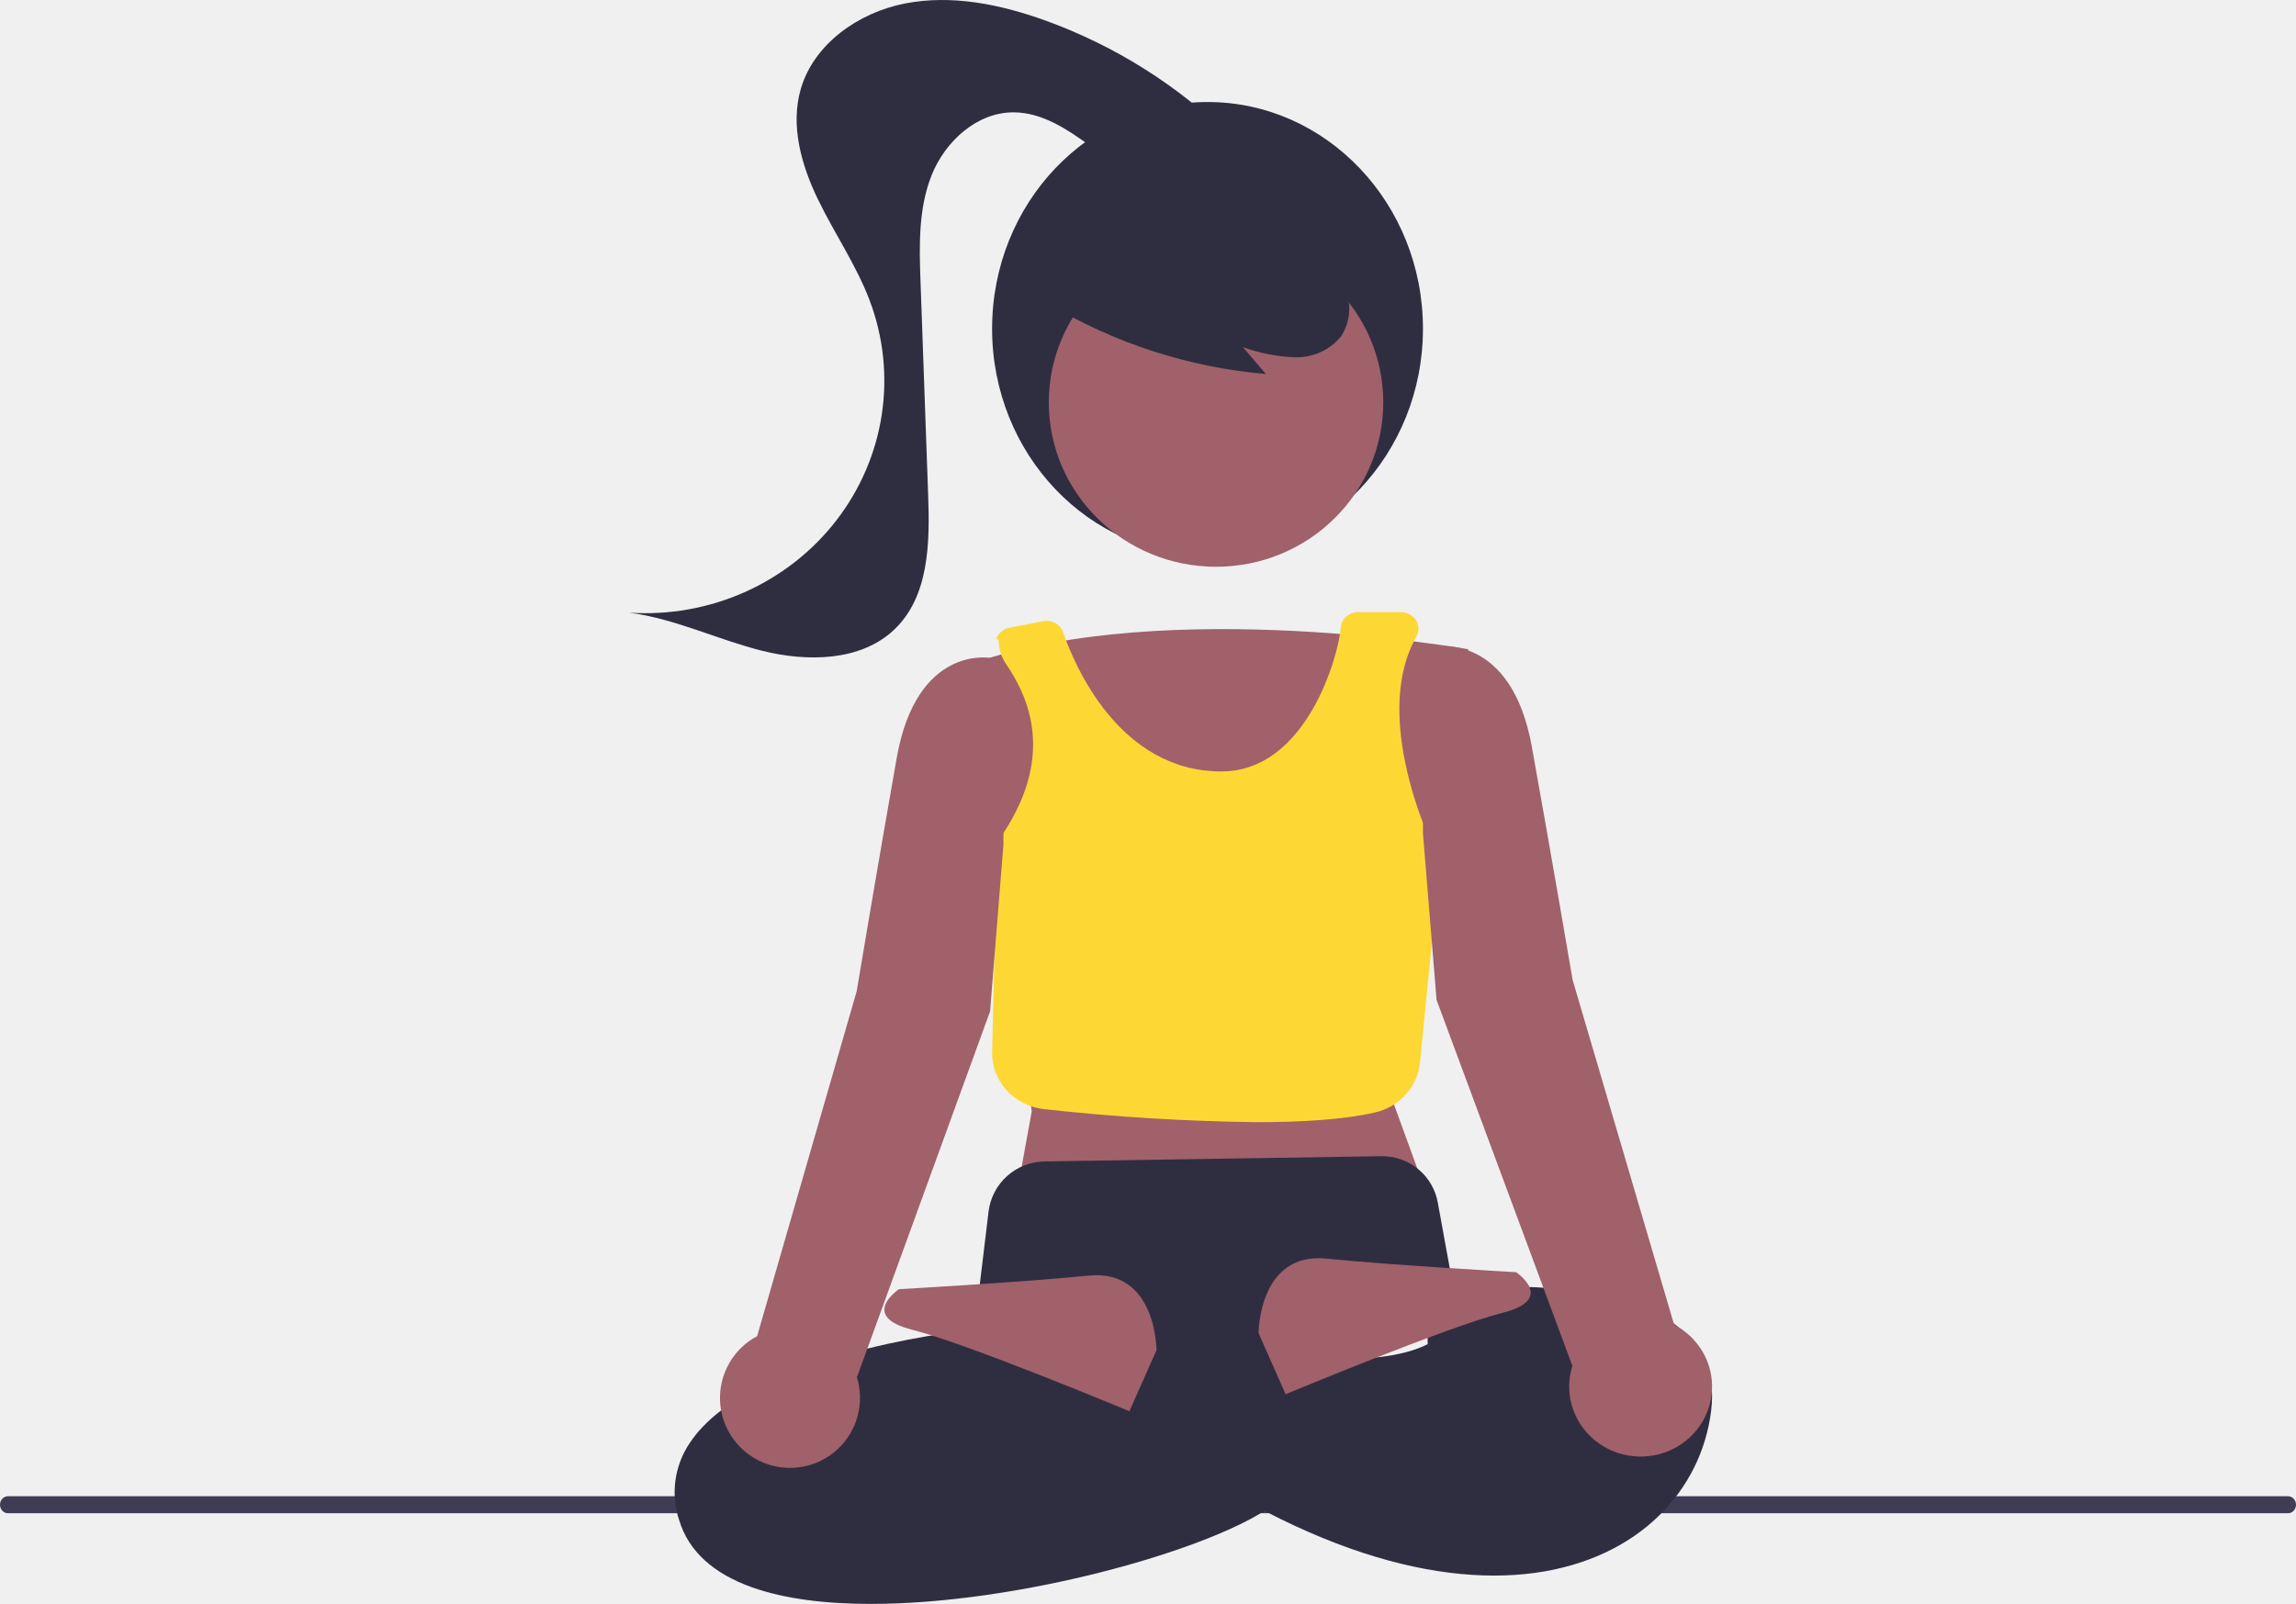
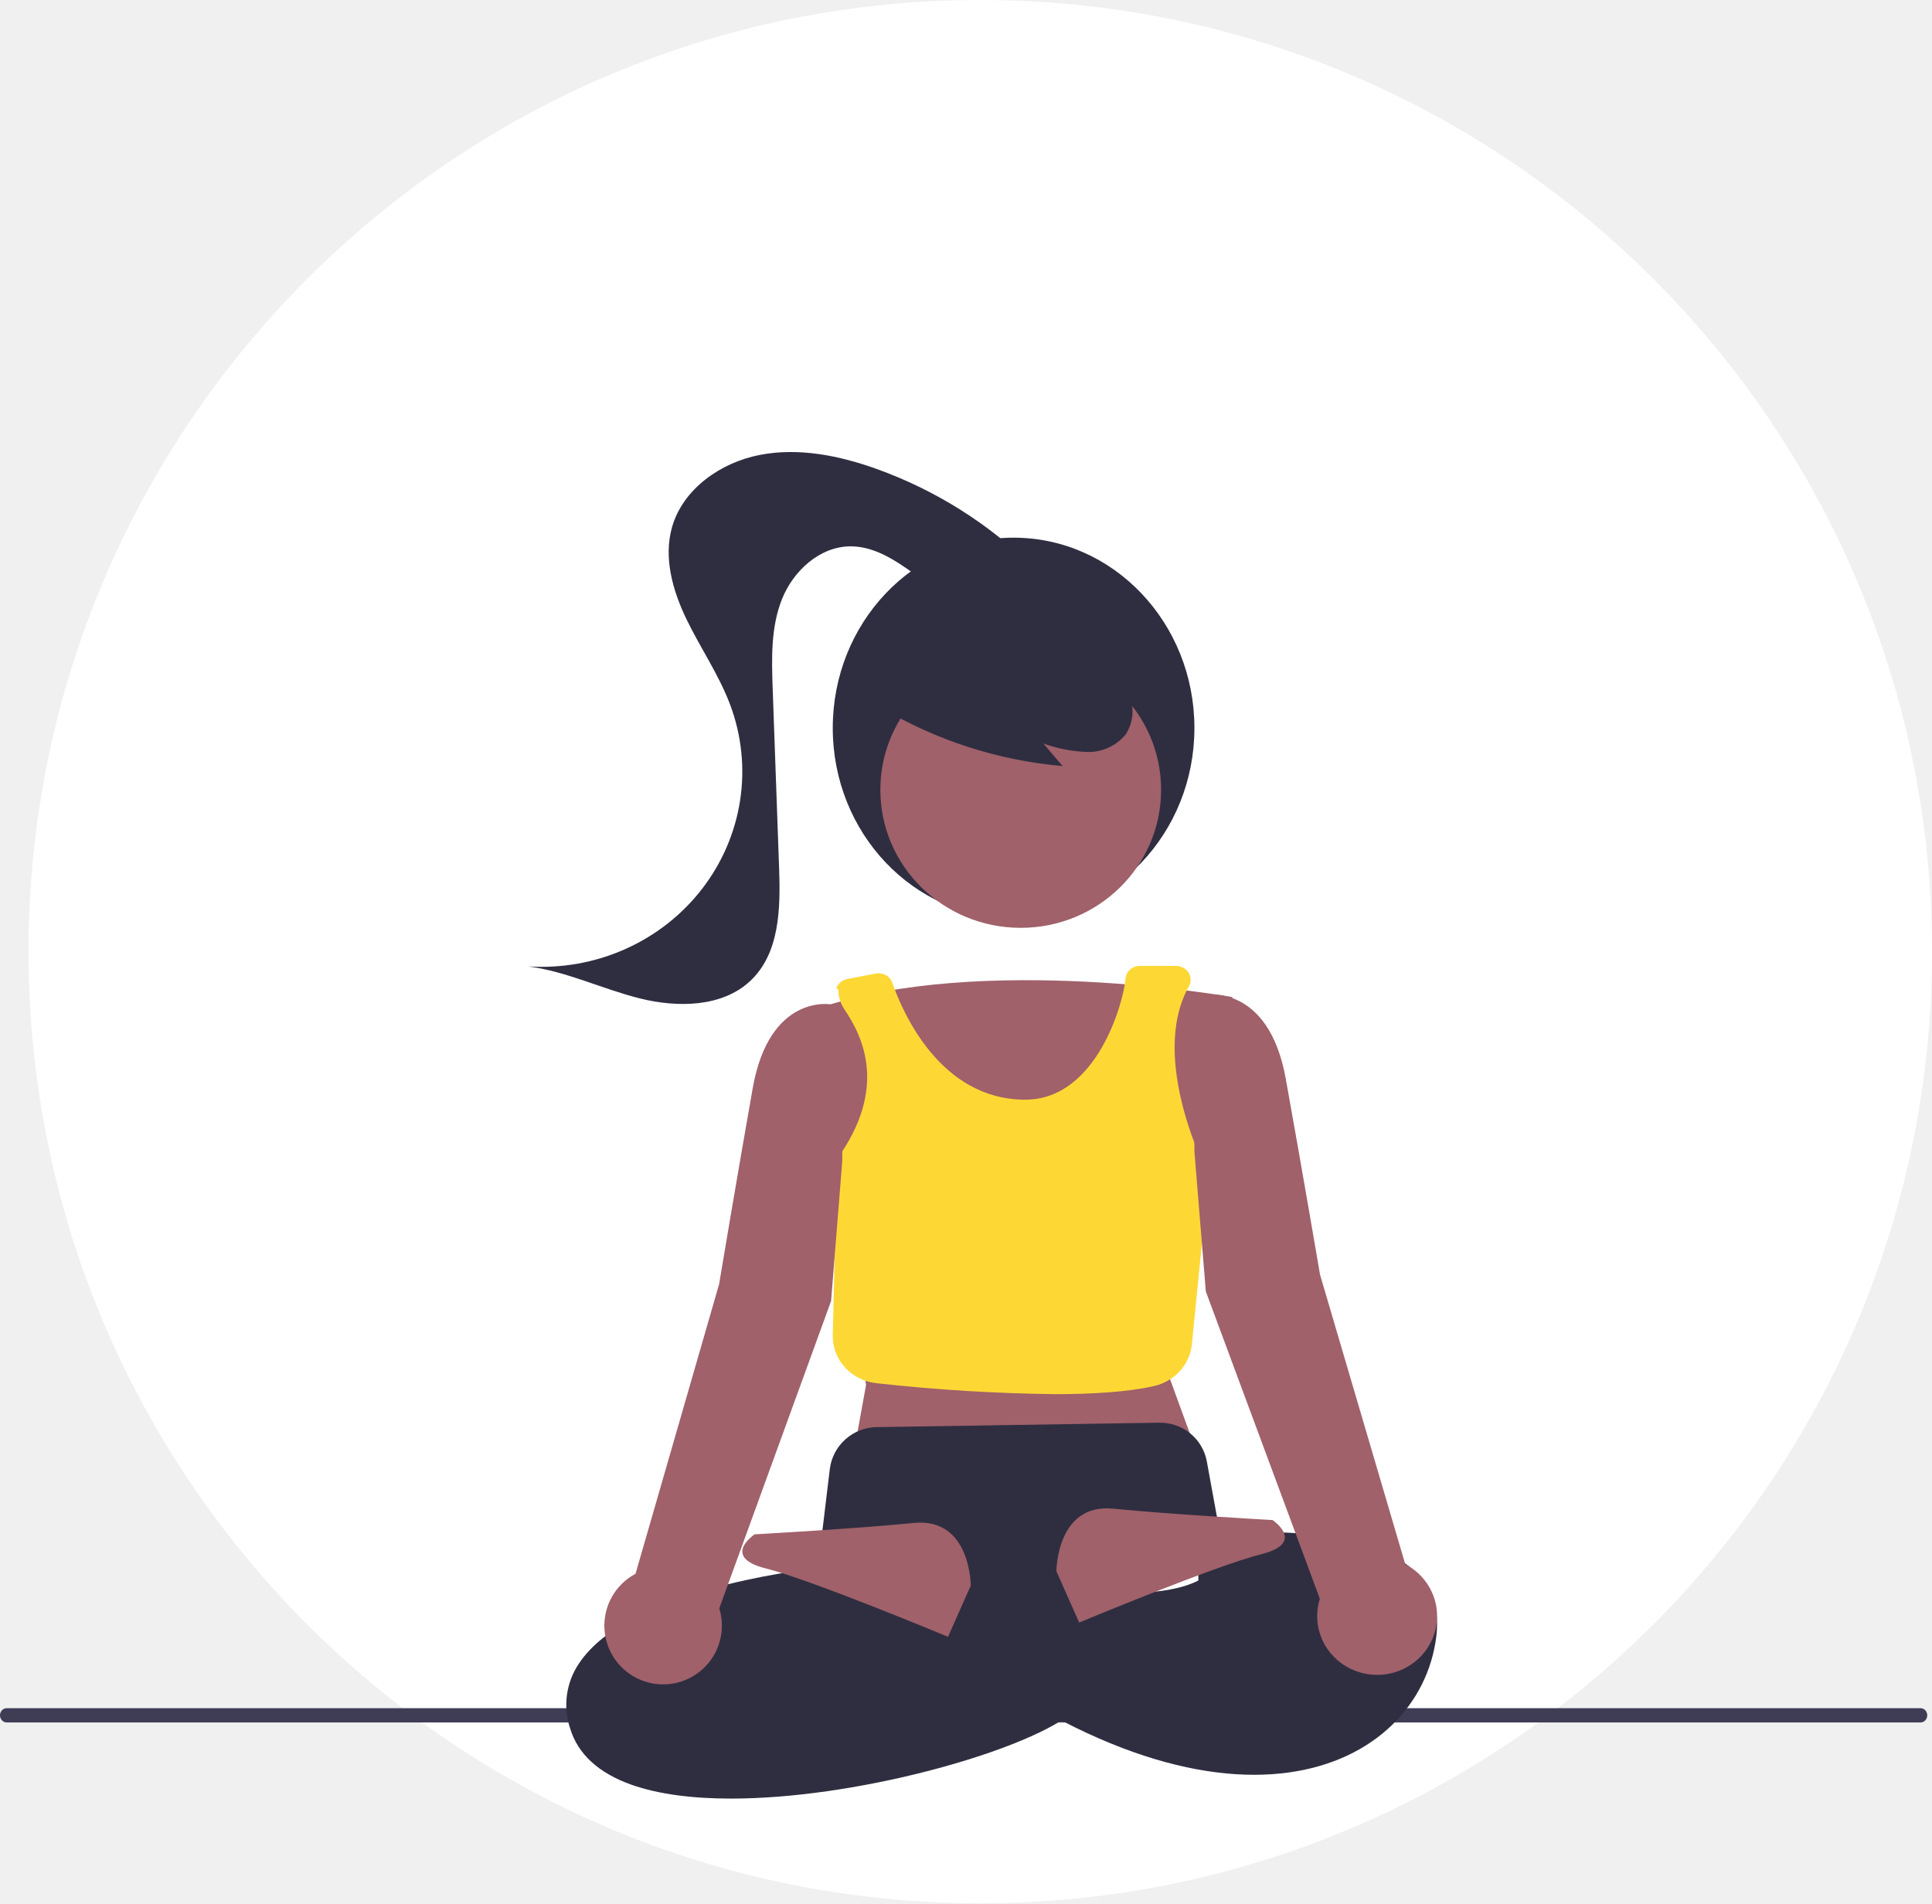
- <svg xmlns="http://www.w3.org/2000/svg" width="405" height="283" viewBox="0 0 405 283" fill="none">
-   <path d="M403.593 267H1.403C1.031 266.999 0.674 266.84 0.411 266.559C0.148 266.278 0 265.897 0 265.5C0 265.103 0.148 264.722 0.411 264.441C0.674 264.16 1.031 264.001 1.403 264H403.593C403.966 264 404.324 264.158 404.588 264.439C404.852 264.721 405 265.102 405 265.5C405 265.898 404.852 266.279 404.588 266.561C404.324 266.842 403.966 267 403.593 267Z" fill="#3F3D56" />
-   <path d="M213 98C233.987 98 251 80.091 251 58C251 35.909 233.987 18 213 18C192.013 18 175 35.909 175 58C175 80.091 192.013 98 213 98Z" fill="#2F2E41" />
-   <path d="M214.5 100C230.792 100 244 87.016 244 71C244 54.984 230.792 42 214.5 42C198.208 42 185 54.984 185 71C185 87.016 198.208 100 214.5 100Z" fill="#A0616A" />
-   <path d="M259 114.554C259 114.554 206.095 105.169 172 116.901L181.993 196.094L179.642 209L250.182 206.654L245.48 193.748L259 114.554Z" fill="#A0616A" />
-   <path d="M221.727 198C209.174 197.855 196.637 197.087 184.165 195.699C181.604 195.427 179.241 194.236 177.545 192.361C175.848 190.486 174.941 188.064 175.003 185.574L175.888 148.6L175.991 148.455C186.526 133.705 181.394 122.932 177.447 117.132C176.613 115.907 176.17 114.472 176.172 113.006C175.566 112.192 175.429 113.481 175.806 112.562C175.992 112.106 176.293 111.703 176.682 111.388C177.07 111.074 177.534 110.858 178.031 110.761L184.046 109.599C184.768 109.459 185.517 109.578 186.155 109.934C186.792 110.29 187.274 110.859 187.509 111.533C189.53 117.362 197.408 136.119 215.459 136.115C230.538 136.111 236.165 115.487 236.503 110.721C236.558 109.983 236.9 109.292 237.46 108.787C238.02 108.283 238.757 108.002 239.523 108.001H247.036C247.512 107.99 247.984 108.083 248.417 108.272C248.851 108.462 249.234 108.743 249.54 109.095C249.914 109.543 250.142 110.089 250.195 110.663C250.247 111.237 250.122 111.813 249.836 112.318C241.261 127.556 253.792 151.667 253.92 151.909L254 152.061L250.465 187.542C250.251 189.624 249.367 191.588 247.938 193.159C246.509 194.73 244.606 195.828 242.498 196.299C237.031 197.542 229.643 198 221.727 198Z" fill="#FDD835" />
-   <path d="M153.636 283C145.692 283.001 138.418 282.128 132.641 280.066C125.773 277.616 121.459 273.653 119.821 268.285C119.047 266.002 118.816 263.571 119.146 261.183C119.475 258.796 120.357 256.517 121.72 254.527C131.881 239.358 167.141 235.083 171.872 234.574L174.378 213.751C174.675 211.348 175.832 209.132 177.636 207.511C179.44 205.89 181.77 204.973 184.199 204.927L243.582 204.003C245.967 203.947 248.292 204.746 250.135 206.255C251.979 207.765 253.217 209.884 253.625 212.227L257 230.732L218.061 249.555L223.949 265.991L223.565 266.247C212.167 273.823 179.394 282.999 153.636 283Z" fill="#2F2E41" />
-   <path d="M251.826 227.783C251.826 227.783 305.326 220.739 301.836 248.913C298.347 277.086 257.641 297.042 196 248.913L202.978 234.826C202.978 234.826 237.869 244.217 251.826 237.174V227.783Z" fill="#2F2E41" />
-   <path d="M204 238.232C204 238.232 204 223.874 192.048 225.071C180.096 226.267 158.582 227.464 158.582 227.464C158.582 227.464 151.41 232.25 160.972 234.642C170.534 237.035 199.219 249 199.219 249L204 238.232Z" fill="#A0616A" />
-   <path d="M222 235.232C222 235.232 222 220.874 233.952 222.071C245.904 223.267 267.418 224.464 267.418 224.464C267.418 224.464 274.59 229.25 265.028 231.642C255.466 234.035 226.781 246 226.781 246L222 235.232Z" fill="#A0616A" />
-   <path d="M295.306 233.738L277.4 172.896C277.4 172.896 273.8 151.724 270.2 131.729C266.6 111.733 253.4 114.085 253.4 114.085L251 115.262V147.019L253.4 176.425L277.358 241.004C276.653 243.243 276.612 245.634 277.24 247.895C277.869 250.157 279.141 252.196 280.908 253.775C282.675 255.355 284.864 256.409 287.219 256.814C289.575 257.219 291.999 256.959 294.209 256.065C296.42 255.17 298.324 253.677 299.701 251.761C301.078 249.844 301.87 247.583 301.985 245.242C302.1 242.901 301.533 240.576 300.351 238.539C299.168 236.502 297.418 234.837 295.306 233.738Z" fill="#A0616A" />
-   <path d="M174.647 116.085C174.647 116.085 161.703 113.733 158.173 133.731C154.642 153.728 151.112 174.903 151.112 174.903L133.554 235.751C131.485 236.851 129.772 238.516 128.614 240.552C127.456 242.588 126.901 244.912 127.014 247.251C127.128 249.591 127.905 251.85 129.254 253.765C130.604 255.679 132.47 257.171 134.636 258.065C136.801 258.959 139.176 259.219 141.484 258.814C143.792 258.41 145.937 257.357 147.669 255.779C149.401 254.202 150.648 252.164 151.265 249.905C151.882 247.645 151.843 245.257 151.153 243.018L174.647 178.432L177 149.023V119.892C177 119.102 176.78 118.327 176.364 117.655C175.948 116.982 175.354 116.439 174.647 116.085Z" fill="#A0616A" />
-   <path d="M185 53.623C196.625 60.584 209.731 64.819 223.297 66L219.261 61.256C222.2 62.322 225.293 62.924 228.424 63.041C229.992 63.085 231.549 62.769 232.97 62.117C234.39 61.464 235.635 60.495 236.605 59.285C237.396 58.029 237.867 56.604 237.976 55.132C238.084 53.659 237.828 52.182 237.229 50.828C235.999 48.126 234.084 45.777 231.667 44.006C227.383 40.682 222.327 38.449 216.949 37.507C211.571 36.564 206.039 36.941 200.846 38.604C197.284 39.648 194.094 41.655 191.641 44.395C190.435 45.776 189.597 47.428 189.203 49.204C188.809 50.98 188.871 52.825 189.383 54.572" fill="#2F2E41" />
-   <path d="M217 24.148C207.791 15.06 196.646 8.048 184.351 3.604C176.459 0.759 167.869 -0.999 159.618 0.616C151.367 2.232 143.564 7.786 141.262 15.664C139.38 22.106 141.324 29.041 144.245 35.105C147.166 41.169 151.066 46.792 153.428 53.082C155.838 59.5 156.563 66.402 155.537 73.162C154.51 79.922 151.765 86.325 147.55 91.791C143.336 97.256 137.785 101.611 131.402 104.46C125.019 107.308 118.006 108.561 111 108.103C119.107 109.161 126.58 112.868 134.504 114.841C142.428 116.814 151.781 116.68 157.669 111.156C163.9 105.312 164.025 95.809 163.723 87.392C163.276 74.881 162.828 62.37 162.38 49.859C162.152 43.479 161.957 36.894 164.321 30.939C166.686 24.984 172.306 19.769 178.866 19.823C183.838 19.864 188.239 22.796 192.227 25.686C196.214 28.577 200.435 31.661 205.388 32.091C210.341 32.521 215.996 28.954 215.625 24.129" fill="#2F2E41" />
+ <svg xmlns="http://www.w3.org/2000/svg" width="406" height="400" viewBox="0 0 406 400" fill="none">
+   <path d="M6 200C6 89.543 95.543 0 206 0C316.457 0 406 89.543 406 200C406 310.457 316.457 400 206 400C95.543 400 6 310.457 6 200Z" fill="white" />
+   <path d="M403.593 362H1.403C1.031 361.999 0.674 361.84 0.411 361.559C0.148 361.278 0 360.897 0 360.5C0 360.103 0.148 359.722 0.411 359.441C0.674 359.16 1.031 359.001 1.403 359H403.593C403.966 359 404.324 359.158 404.588 359.439C404.852 359.721 405 360.102 405 360.5C405 360.898 404.852 361.279 404.588 361.561C404.324 361.842 403.966 362 403.593 362Z" fill="#3F3D56" />
+   <path d="M213 193C233.987 193 251 175.091 251 153C251 130.909 233.987 113 213 113C192.013 113 175 130.909 175 153C175 175.091 192.013 193 213 193Z" fill="#2F2E41" />
+   <path d="M214.5 195C230.792 195 244 182.016 244 166C244 149.984 230.792 137 214.5 137C198.208 137 185 149.984 185 166C185 182.016 198.208 195 214.5 195Z" fill="#A0616A" />
+   <path d="M259 209.554C259 209.554 206.095 200.169 172 211.901L181.993 291.094L179.642 304L250.182 301.654L245.48 288.748L259 209.554Z" fill="#A0616A" />
+   <path d="M221.727 293C209.174 292.855 196.637 292.087 184.165 290.699C181.604 290.427 179.241 289.236 177.545 287.361C175.848 285.486 174.941 283.064 175.003 280.574L175.888 243.6L175.991 243.455C186.526 228.705 181.394 217.932 177.447 212.132C176.613 210.907 176.17 209.472 176.172 208.006C175.566 207.192 175.429 208.481 175.806 207.562C175.992 207.106 176.293 206.703 176.682 206.388C177.07 206.074 177.534 205.858 178.031 205.761L184.046 204.599C184.768 204.459 185.517 204.578 186.155 204.934C186.792 205.29 187.274 205.859 187.509 206.533C189.53 212.362 197.408 231.119 215.459 231.115C230.538 231.111 236.165 210.487 236.503 205.721C236.558 204.983 236.9 204.292 237.46 203.787C238.02 203.283 238.757 203.002 239.523 203.001H247.036C247.512 202.99 247.984 203.083 248.417 203.272C248.851 203.462 249.234 203.743 249.54 204.095C249.914 204.543 250.142 205.089 250.195 205.663C250.247 206.237 250.122 206.813 249.836 207.318C241.261 222.556 253.792 246.667 253.92 246.909L254 247.061L250.465 282.542C250.251 284.624 249.367 286.588 247.938 288.159C246.509 289.73 244.606 290.828 242.498 291.299C237.031 292.542 229.643 293 221.727 293Z" fill="#FDD835" />
+   <path d="M153.636 378C145.692 378.001 138.418 377.128 132.641 375.066C125.773 372.616 121.459 368.653 119.821 363.285C119.047 361.002 118.816 358.571 119.146 356.183C119.475 353.796 120.357 351.517 121.72 349.527C131.881 334.358 167.141 330.083 171.872 329.574L174.378 308.751C174.675 306.348 175.832 304.132 177.636 302.511C179.44 300.89 181.77 299.973 184.199 299.927L243.582 299.003C245.967 298.947 248.292 299.746 250.135 301.255C251.979 302.765 253.217 304.884 253.625 307.227L257 325.732L218.061 344.555L223.949 360.991L223.565 361.247C212.167 368.823 179.394 377.999 153.636 378Z" fill="#2F2E41" />
+   <path d="M251.826 322.783C251.826 322.783 305.326 315.739 301.836 343.913C298.347 372.086 257.641 392.042 196 343.913L202.978 329.826C202.978 329.826 237.869 339.217 251.826 332.174V322.783Z" fill="#2F2E41" />
+   <path d="M204 333.232C204 333.232 204 318.874 192.048 320.071C180.096 321.267 158.582 322.464 158.582 322.464C158.582 322.464 151.41 327.25 160.972 329.642C170.534 332.035 199.219 344 199.219 344L204 333.232Z" fill="#A0616A" />
+   <path d="M222 330.232C222 330.232 222 315.874 233.952 317.071C245.904 318.267 267.418 319.464 267.418 319.464C267.418 319.464 274.59 324.25 265.028 326.642C255.466 329.035 226.781 341 226.781 341L222 330.232Z" fill="#A0616A" />
+   <path d="M295.306 328.738L277.4 267.896C277.4 267.896 273.8 246.724 270.2 226.729C266.6 206.733 253.4 209.085 253.4 209.085L251 210.262V242.019L253.4 271.425L277.358 336.004C276.653 338.243 276.612 340.634 277.24 342.895C277.869 345.157 279.141 347.196 280.908 348.775C282.675 350.355 284.864 351.409 287.219 351.814C289.575 352.219 291.999 351.959 294.209 351.065C296.42 350.17 298.324 348.677 299.701 346.761C301.078 344.844 301.87 342.583 301.985 340.242C302.1 337.901 301.533 335.576 300.351 333.539C299.168 331.502 297.418 329.837 295.306 328.738Z" fill="#A0616A" />
+   <path d="M174.647 211.085C174.647 211.085 161.703 208.733 158.173 228.731C154.642 248.728 151.112 269.903 151.112 269.903L133.554 330.751C131.485 331.851 129.772 333.516 128.614 335.552C127.456 337.588 126.901 339.912 127.014 342.251C127.128 344.591 127.905 346.85 129.254 348.765C130.604 350.679 132.47 352.171 134.636 353.065C136.801 353.959 139.176 354.219 141.484 353.814C143.792 353.41 145.937 352.357 147.669 350.779C149.401 349.202 150.648 347.164 151.265 344.905C151.882 342.645 151.843 340.257 151.153 338.018L174.647 273.432L177 244.023V214.892C177 214.102 176.78 213.327 176.364 212.655C175.948 211.982 175.354 211.439 174.647 211.085Z" fill="#A0616A" />
+   <path d="M185 148.623C196.625 155.583 209.731 159.819 223.297 161L219.261 156.256C222.2 157.322 225.293 157.924 228.424 158.041C229.992 158.085 231.549 157.769 232.97 157.117C234.39 156.464 235.635 155.495 236.605 154.285C237.396 153.029 237.867 151.604 237.976 150.132C238.084 148.659 237.828 147.182 237.229 145.828C235.999 143.126 234.084 140.777 231.667 139.006C227.383 135.682 222.327 133.449 216.949 132.507C211.571 131.564 206.039 131.941 200.846 133.604C197.284 134.648 194.094 136.655 191.641 139.395C190.435 140.776 189.597 142.428 189.203 144.204C188.809 145.98 188.871 147.825 189.383 149.572" fill="#2F2E41" />
+   <path d="M217 119.148C207.791 110.06 196.646 103.048 184.351 98.604C176.459 95.758 167.869 94.001 159.618 95.616C151.367 97.232 143.564 102.786 141.262 110.664C139.38 117.106 141.324 124.041 144.245 130.105C147.166 136.169 151.066 141.792 153.428 148.082C155.838 154.5 156.563 161.402 155.537 168.162C154.51 174.922 151.765 181.325 147.55 186.791C143.336 192.256 137.785 196.611 131.402 199.46C125.019 202.308 118.006 203.561 111 203.103C119.107 204.161 126.58 207.868 134.504 209.841C142.428 211.814 151.781 211.68 157.669 206.156C163.9 200.312 164.025 190.809 163.723 182.392C163.276 169.881 162.828 157.37 162.38 144.859C162.152 138.479 161.957 131.894 164.321 125.939C166.686 119.984 172.306 114.769 178.866 114.823C183.838 114.864 188.239 117.796 192.227 120.686C196.214 123.577 200.435 126.661 205.388 127.091C210.341 127.521 215.996 123.954 215.625 119.129" fill="#2F2E41" />
</svg>
